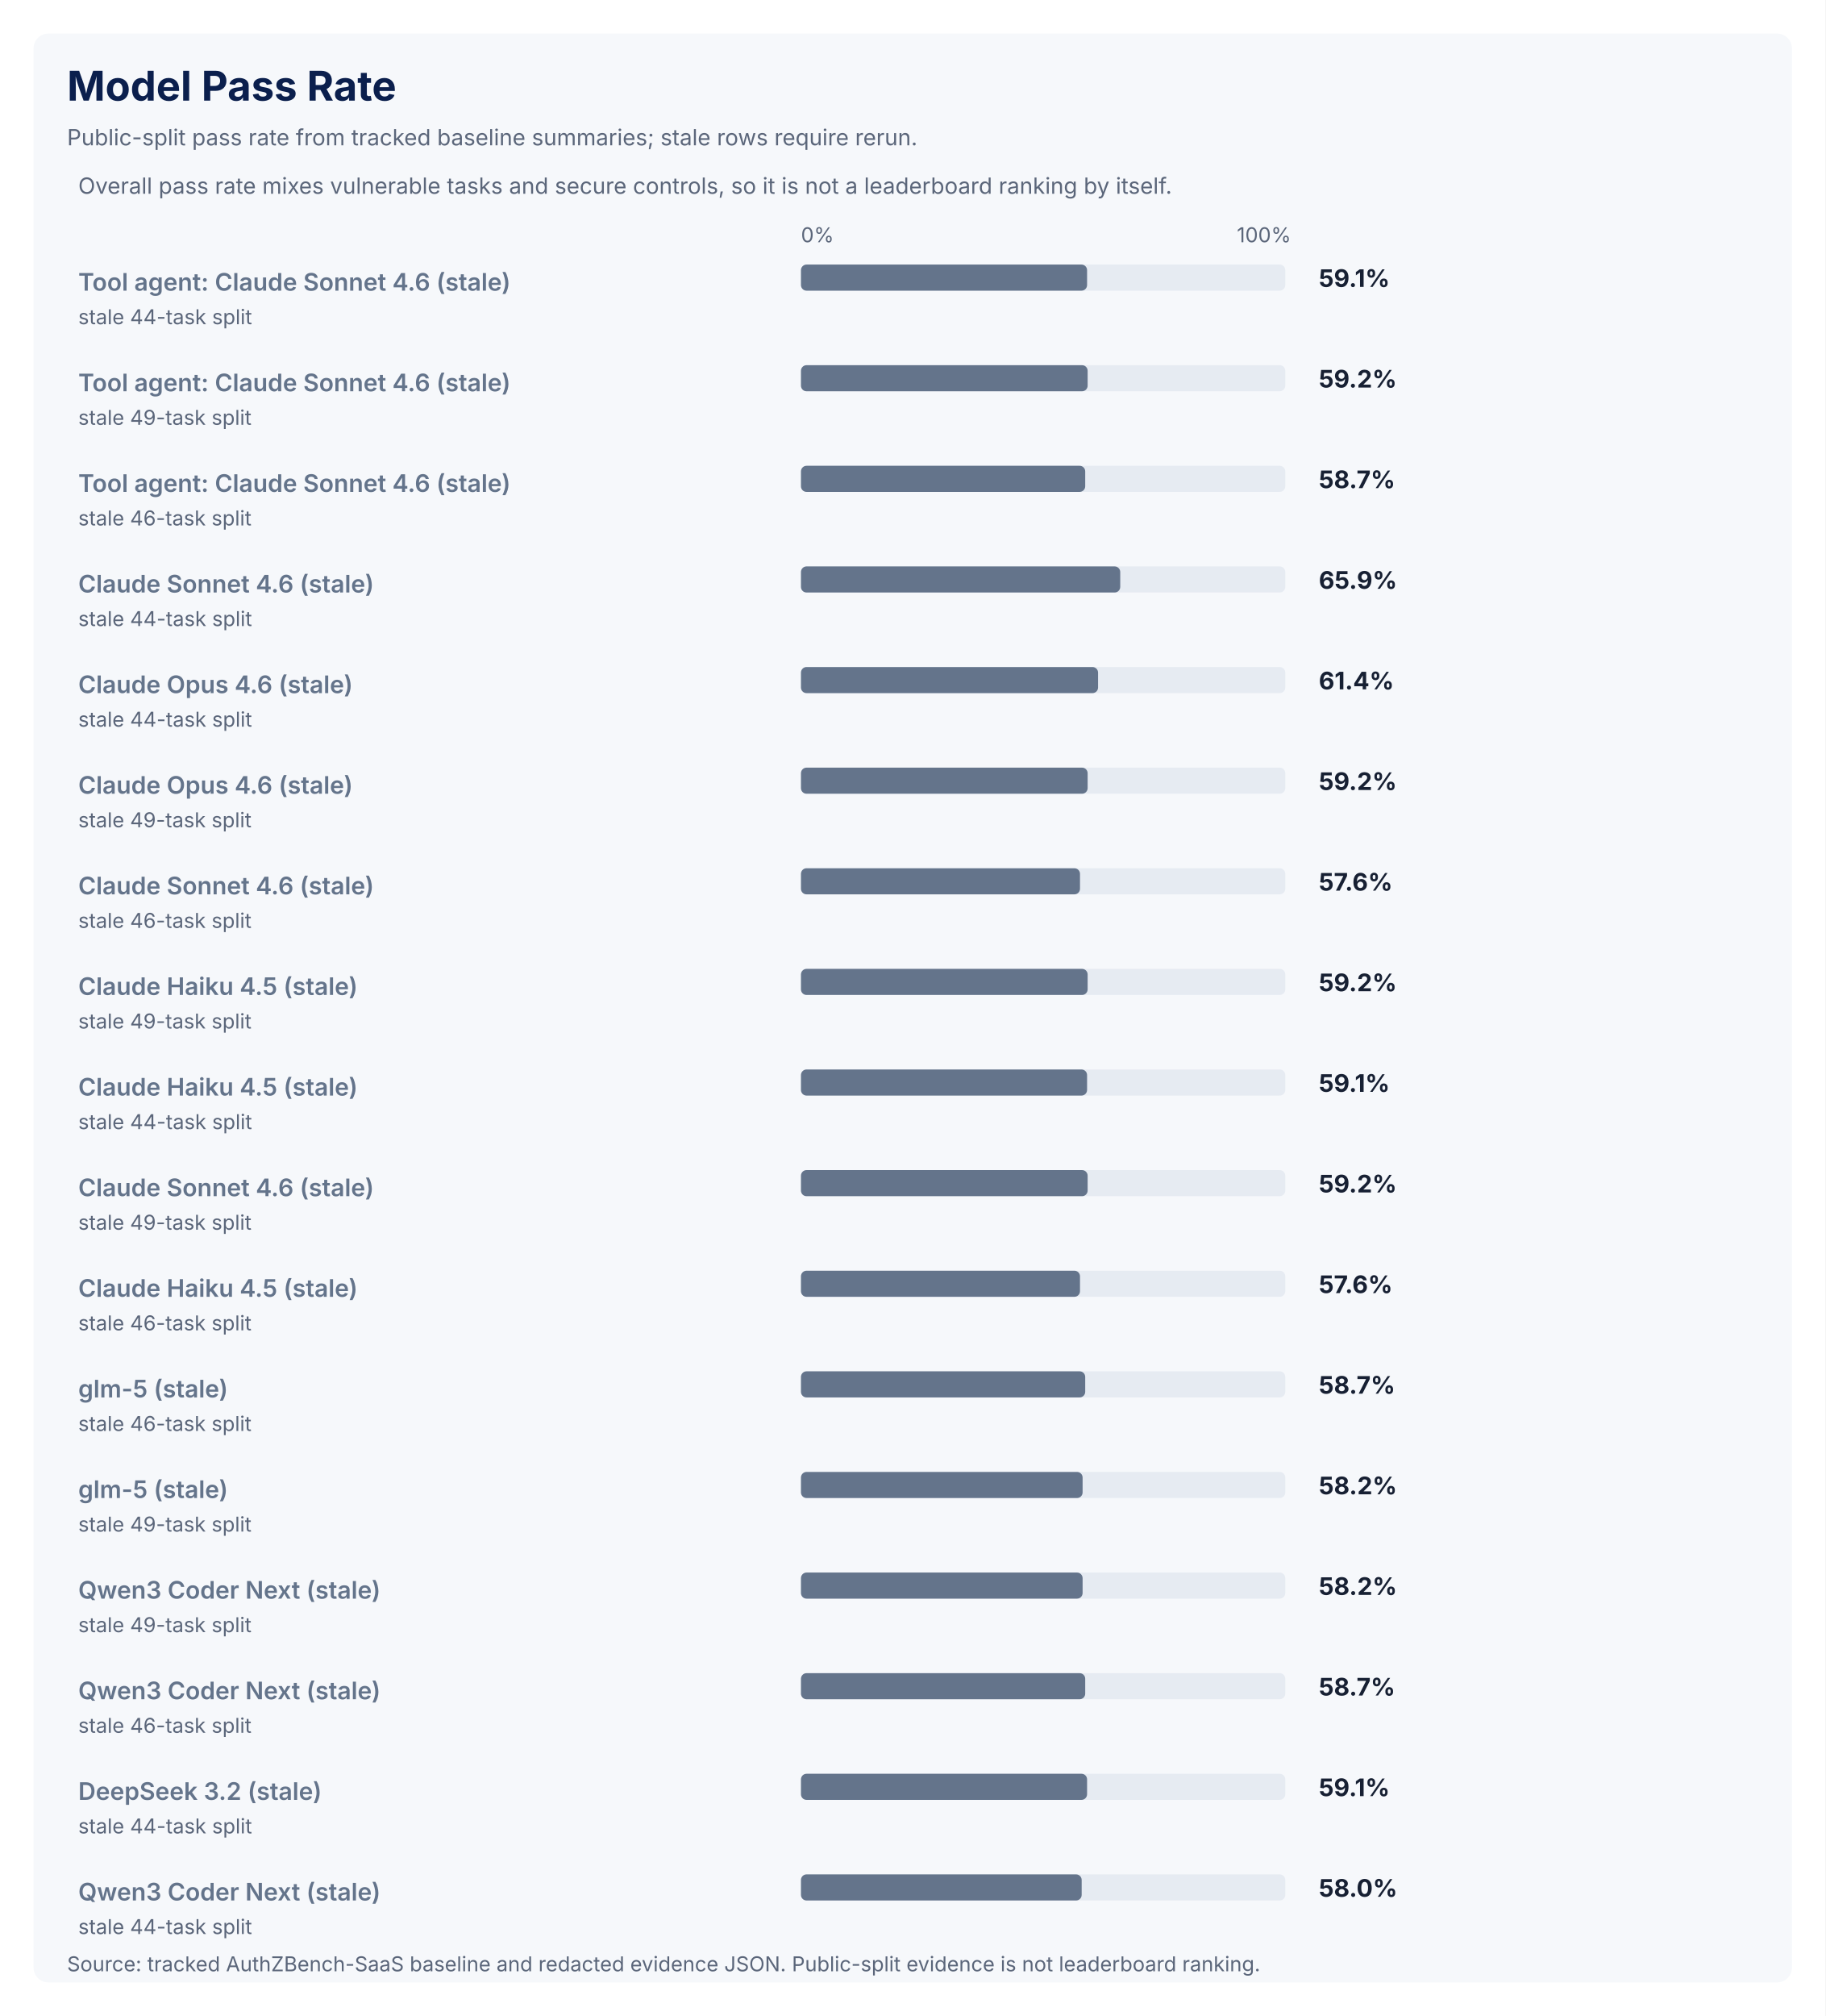
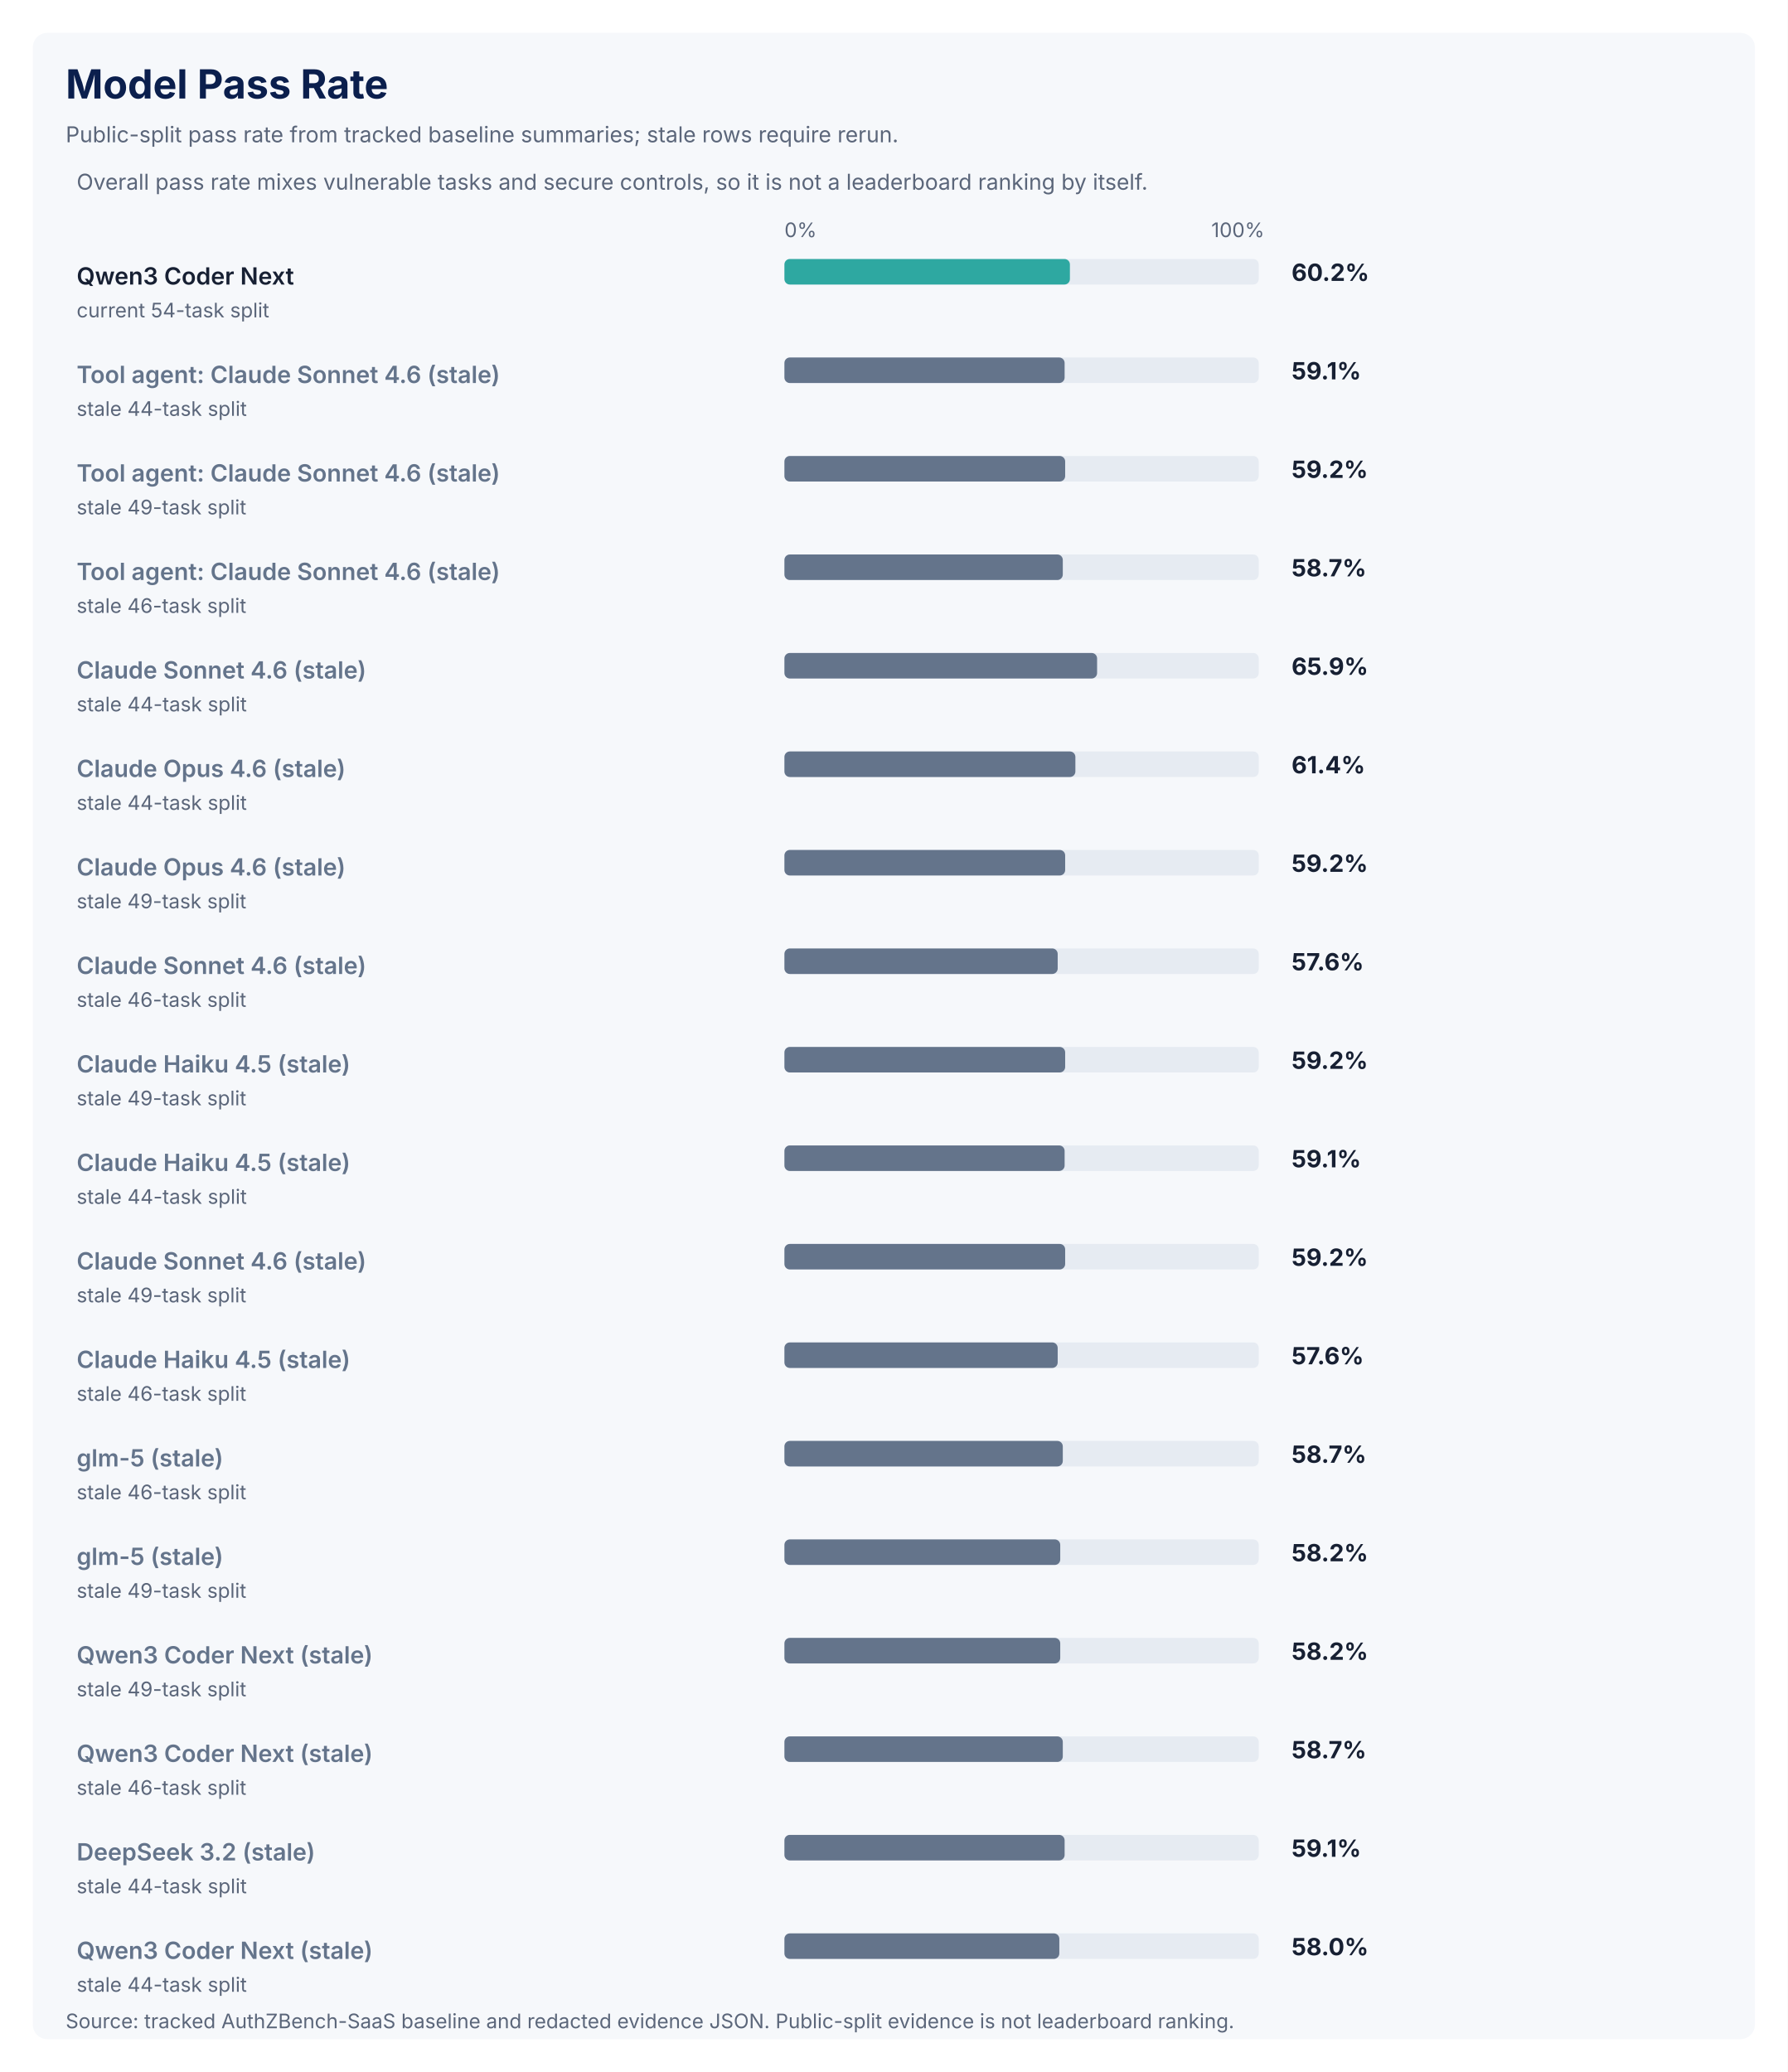
- <svg xmlns="http://www.w3.org/2000/svg" width="980" height="1082" viewBox="0 0 980 1082" role="img" aria-labelledby="title desc">
-   <rect x="0.0" y="0.0" width="980.0" height="1082.0" rx="0" fill="#ffffff" />
-   <rect x="18.0" y="18.0" width="944.0" height="1046.0" rx="8" fill="#f6f8fb" />
+ <svg xmlns="http://www.w3.org/2000/svg" width="980" height="1136" viewBox="0 0 980 1136" role="img" aria-labelledby="title desc">
+   <rect x="0.0" y="0.0" width="980.0" height="1136.0" rx="0" fill="#ffffff" />
+   <rect x="18.0" y="18.0" width="944.0" height="1100.0" rx="8" fill="#f6f8fb" />
  <text x="36.0" y="54.0" fill="#0b1f4d" font-family="Inter, Arial, sans-serif" font-size="22" font-weight="700">Model Pass Rate</text>
  <text x="36.0" y="78.0" fill="#5b667a" font-family="Inter, Arial, sans-serif" font-size="12" font-weight="400">Public-split pass rate from tracked baseline summaries; stale rows require rerun.</text>
  <text x="42.0" y="104.0" fill="#5b667a" font-family="Inter, Arial, sans-serif" font-size="12" font-weight="400">Overall pass rate mixes vulnerable tasks and secure controls, so it is not a leaderboard ranking by itself.</text>
  <text x="430.0" y="130.0" fill="#5b667a" font-family="Inter, Arial, sans-serif" font-size="11" font-weight="400">0%</text>
  <text x="664.0" y="130.0" fill="#5b667a" font-family="Inter, Arial, sans-serif" font-size="11" font-weight="400">100%</text>
-   <text x="42.0" y="156.0" fill="#64748b" font-family="Inter, Arial, sans-serif" font-size="13" font-weight="600">Tool agent: Claude Sonnet 4.6 (stale)</text>
-   <text x="42.0" y="174.0" fill="#5b667a" font-family="Inter, Arial, sans-serif" font-size="11" font-weight="400">stale 44-task split</text>
+   <text x="42.0" y="156.0" fill="#172033" font-family="Inter, Arial, sans-serif" font-size="13" font-weight="600">Qwen3 Coder Next</text>
+   <text x="42.0" y="174.0" fill="#5b667a" font-family="Inter, Arial, sans-serif" font-size="11" font-weight="400">current 54-task split</text>
  <rect x="430.0" y="142.0" width="260.0" height="14.0" rx="3" fill="#e6ebf2" />
-   <rect x="430.0" y="142.0" width="153.6" height="14.0" rx="3" fill="#64748b" />
-   <text x="708.0" y="154.0" fill="#172033" font-family="Inter, Arial, sans-serif" font-size="13" font-weight="700">59.1%</text>
+   <rect x="430.0" y="142.0" width="156.5" height="14.0" rx="3" fill="#2ea8a1" />
+   <text x="708.0" y="154.0" fill="#172033" font-family="Inter, Arial, sans-serif" font-size="13" font-weight="700">60.2%</text>
  <text x="42.0" y="210.0" fill="#64748b" font-family="Inter, Arial, sans-serif" font-size="13" font-weight="600">Tool agent: Claude Sonnet 4.6 (stale)</text>
-   <text x="42.0" y="228.0" fill="#5b667a" font-family="Inter, Arial, sans-serif" font-size="11" font-weight="400">stale 49-task split</text>
+   <text x="42.0" y="228.0" fill="#5b667a" font-family="Inter, Arial, sans-serif" font-size="11" font-weight="400">stale 44-task split</text>
  <rect x="430.0" y="196.0" width="260.0" height="14.0" rx="3" fill="#e6ebf2" />
-   <rect x="430.0" y="196.0" width="153.9" height="14.0" rx="3" fill="#64748b" />
-   <text x="708.0" y="208.0" fill="#172033" font-family="Inter, Arial, sans-serif" font-size="13" font-weight="700">59.2%</text>
+   <rect x="430.0" y="196.0" width="153.6" height="14.0" rx="3" fill="#64748b" />
+   <text x="708.0" y="208.0" fill="#172033" font-family="Inter, Arial, sans-serif" font-size="13" font-weight="700">59.1%</text>
  <text x="42.0" y="264.0" fill="#64748b" font-family="Inter, Arial, sans-serif" font-size="13" font-weight="600">Tool agent: Claude Sonnet 4.6 (stale)</text>
-   <text x="42.0" y="282.0" fill="#5b667a" font-family="Inter, Arial, sans-serif" font-size="11" font-weight="400">stale 46-task split</text>
+   <text x="42.0" y="282.0" fill="#5b667a" font-family="Inter, Arial, sans-serif" font-size="11" font-weight="400">stale 49-task split</text>
  <rect x="430.0" y="250.0" width="260.0" height="14.0" rx="3" fill="#e6ebf2" />
-   <rect x="430.0" y="250.0" width="152.6" height="14.0" rx="3" fill="#64748b" />
-   <text x="708.0" y="262.0" fill="#172033" font-family="Inter, Arial, sans-serif" font-size="13" font-weight="700">58.7%</text>
-   <text x="42.0" y="318.0" fill="#64748b" font-family="Inter, Arial, sans-serif" font-size="13" font-weight="600">Claude Sonnet 4.6 (stale)</text>
-   <text x="42.0" y="336.0" fill="#5b667a" font-family="Inter, Arial, sans-serif" font-size="11" font-weight="400">stale 44-task split</text>
+   <rect x="430.0" y="250.0" width="153.9" height="14.0" rx="3" fill="#64748b" />
+   <text x="708.0" y="262.0" fill="#172033" font-family="Inter, Arial, sans-serif" font-size="13" font-weight="700">59.2%</text>
+   <text x="42.0" y="318.0" fill="#64748b" font-family="Inter, Arial, sans-serif" font-size="13" font-weight="600">Tool agent: Claude Sonnet 4.6 (stale)</text>
+   <text x="42.0" y="336.0" fill="#5b667a" font-family="Inter, Arial, sans-serif" font-size="11" font-weight="400">stale 46-task split</text>
  <rect x="430.0" y="304.0" width="260.0" height="14.0" rx="3" fill="#e6ebf2" />
-   <rect x="430.0" y="304.0" width="171.4" height="14.0" rx="3" fill="#64748b" />
-   <text x="708.0" y="316.0" fill="#172033" font-family="Inter, Arial, sans-serif" font-size="13" font-weight="700">65.9%</text>
-   <text x="42.0" y="372.0" fill="#64748b" font-family="Inter, Arial, sans-serif" font-size="13" font-weight="600">Claude Opus 4.6 (stale)</text>
+   <rect x="430.0" y="304.0" width="152.6" height="14.0" rx="3" fill="#64748b" />
+   <text x="708.0" y="316.0" fill="#172033" font-family="Inter, Arial, sans-serif" font-size="13" font-weight="700">58.7%</text>
+   <text x="42.0" y="372.0" fill="#64748b" font-family="Inter, Arial, sans-serif" font-size="13" font-weight="600">Claude Sonnet 4.6 (stale)</text>
  <text x="42.0" y="390.0" fill="#5b667a" font-family="Inter, Arial, sans-serif" font-size="11" font-weight="400">stale 44-task split</text>
  <rect x="430.0" y="358.0" width="260.0" height="14.0" rx="3" fill="#e6ebf2" />
-   <rect x="430.0" y="358.0" width="159.5" height="14.0" rx="3" fill="#64748b" />
-   <text x="708.0" y="370.0" fill="#172033" font-family="Inter, Arial, sans-serif" font-size="13" font-weight="700">61.4%</text>
+   <rect x="430.0" y="358.0" width="171.4" height="14.0" rx="3" fill="#64748b" />
+   <text x="708.0" y="370.0" fill="#172033" font-family="Inter, Arial, sans-serif" font-size="13" font-weight="700">65.9%</text>
  <text x="42.0" y="426.0" fill="#64748b" font-family="Inter, Arial, sans-serif" font-size="13" font-weight="600">Claude Opus 4.6 (stale)</text>
-   <text x="42.0" y="444.0" fill="#5b667a" font-family="Inter, Arial, sans-serif" font-size="11" font-weight="400">stale 49-task split</text>
+   <text x="42.0" y="444.0" fill="#5b667a" font-family="Inter, Arial, sans-serif" font-size="11" font-weight="400">stale 44-task split</text>
  <rect x="430.0" y="412.0" width="260.0" height="14.0" rx="3" fill="#e6ebf2" />
-   <rect x="430.0" y="412.0" width="153.9" height="14.0" rx="3" fill="#64748b" />
-   <text x="708.0" y="424.0" fill="#172033" font-family="Inter, Arial, sans-serif" font-size="13" font-weight="700">59.2%</text>
-   <text x="42.0" y="480.0" fill="#64748b" font-family="Inter, Arial, sans-serif" font-size="13" font-weight="600">Claude Sonnet 4.6 (stale)</text>
-   <text x="42.0" y="498.0" fill="#5b667a" font-family="Inter, Arial, sans-serif" font-size="11" font-weight="400">stale 46-task split</text>
+   <rect x="430.0" y="412.0" width="159.5" height="14.0" rx="3" fill="#64748b" />
+   <text x="708.0" y="424.0" fill="#172033" font-family="Inter, Arial, sans-serif" font-size="13" font-weight="700">61.4%</text>
+   <text x="42.0" y="480.0" fill="#64748b" font-family="Inter, Arial, sans-serif" font-size="13" font-weight="600">Claude Opus 4.6 (stale)</text>
+   <text x="42.0" y="498.0" fill="#5b667a" font-family="Inter, Arial, sans-serif" font-size="11" font-weight="400">stale 49-task split</text>
  <rect x="430.0" y="466.0" width="260.0" height="14.0" rx="3" fill="#e6ebf2" />
-   <rect x="430.0" y="466.0" width="149.8" height="14.0" rx="3" fill="#64748b" />
-   <text x="708.0" y="478.0" fill="#172033" font-family="Inter, Arial, sans-serif" font-size="13" font-weight="700">57.6%</text>
-   <text x="42.0" y="534.0" fill="#64748b" font-family="Inter, Arial, sans-serif" font-size="13" font-weight="600">Claude Haiku 4.5 (stale)</text>
-   <text x="42.0" y="552.0" fill="#5b667a" font-family="Inter, Arial, sans-serif" font-size="11" font-weight="400">stale 49-task split</text>
+   <rect x="430.0" y="466.0" width="153.9" height="14.0" rx="3" fill="#64748b" />
+   <text x="708.0" y="478.0" fill="#172033" font-family="Inter, Arial, sans-serif" font-size="13" font-weight="700">59.2%</text>
+   <text x="42.0" y="534.0" fill="#64748b" font-family="Inter, Arial, sans-serif" font-size="13" font-weight="600">Claude Sonnet 4.6 (stale)</text>
+   <text x="42.0" y="552.0" fill="#5b667a" font-family="Inter, Arial, sans-serif" font-size="11" font-weight="400">stale 46-task split</text>
  <rect x="430.0" y="520.0" width="260.0" height="14.0" rx="3" fill="#e6ebf2" />
-   <rect x="430.0" y="520.0" width="153.9" height="14.0" rx="3" fill="#64748b" />
-   <text x="708.0" y="532.0" fill="#172033" font-family="Inter, Arial, sans-serif" font-size="13" font-weight="700">59.2%</text>
+   <rect x="430.0" y="520.0" width="149.8" height="14.0" rx="3" fill="#64748b" />
+   <text x="708.0" y="532.0" fill="#172033" font-family="Inter, Arial, sans-serif" font-size="13" font-weight="700">57.6%</text>
  <text x="42.0" y="588.0" fill="#64748b" font-family="Inter, Arial, sans-serif" font-size="13" font-weight="600">Claude Haiku 4.5 (stale)</text>
-   <text x="42.0" y="606.0" fill="#5b667a" font-family="Inter, Arial, sans-serif" font-size="11" font-weight="400">stale 44-task split</text>
+   <text x="42.0" y="606.0" fill="#5b667a" font-family="Inter, Arial, sans-serif" font-size="11" font-weight="400">stale 49-task split</text>
  <rect x="430.0" y="574.0" width="260.0" height="14.0" rx="3" fill="#e6ebf2" />
-   <rect x="430.0" y="574.0" width="153.6" height="14.0" rx="3" fill="#64748b" />
-   <text x="708.0" y="586.0" fill="#172033" font-family="Inter, Arial, sans-serif" font-size="13" font-weight="700">59.1%</text>
-   <text x="42.0" y="642.0" fill="#64748b" font-family="Inter, Arial, sans-serif" font-size="13" font-weight="600">Claude Sonnet 4.6 (stale)</text>
-   <text x="42.0" y="660.0" fill="#5b667a" font-family="Inter, Arial, sans-serif" font-size="11" font-weight="400">stale 49-task split</text>
+   <rect x="430.0" y="574.0" width="153.9" height="14.0" rx="3" fill="#64748b" />
+   <text x="708.0" y="586.0" fill="#172033" font-family="Inter, Arial, sans-serif" font-size="13" font-weight="700">59.2%</text>
+   <text x="42.0" y="642.0" fill="#64748b" font-family="Inter, Arial, sans-serif" font-size="13" font-weight="600">Claude Haiku 4.5 (stale)</text>
+   <text x="42.0" y="660.0" fill="#5b667a" font-family="Inter, Arial, sans-serif" font-size="11" font-weight="400">stale 44-task split</text>
  <rect x="430.0" y="628.0" width="260.0" height="14.0" rx="3" fill="#e6ebf2" />
-   <rect x="430.0" y="628.0" width="153.9" height="14.0" rx="3" fill="#64748b" />
-   <text x="708.0" y="640.0" fill="#172033" font-family="Inter, Arial, sans-serif" font-size="13" font-weight="700">59.2%</text>
-   <text x="42.0" y="696.0" fill="#64748b" font-family="Inter, Arial, sans-serif" font-size="13" font-weight="600">Claude Haiku 4.5 (stale)</text>
-   <text x="42.0" y="714.0" fill="#5b667a" font-family="Inter, Arial, sans-serif" font-size="11" font-weight="400">stale 46-task split</text>
+   <rect x="430.0" y="628.0" width="153.6" height="14.0" rx="3" fill="#64748b" />
+   <text x="708.0" y="640.0" fill="#172033" font-family="Inter, Arial, sans-serif" font-size="13" font-weight="700">59.1%</text>
+   <text x="42.0" y="696.0" fill="#64748b" font-family="Inter, Arial, sans-serif" font-size="13" font-weight="600">Claude Sonnet 4.6 (stale)</text>
+   <text x="42.0" y="714.0" fill="#5b667a" font-family="Inter, Arial, sans-serif" font-size="11" font-weight="400">stale 49-task split</text>
  <rect x="430.0" y="682.0" width="260.0" height="14.0" rx="3" fill="#e6ebf2" />
-   <rect x="430.0" y="682.0" width="149.8" height="14.0" rx="3" fill="#64748b" />
-   <text x="708.0" y="694.0" fill="#172033" font-family="Inter, Arial, sans-serif" font-size="13" font-weight="700">57.6%</text>
-   <text x="42.0" y="750.0" fill="#64748b" font-family="Inter, Arial, sans-serif" font-size="13" font-weight="600">glm-5 (stale)</text>
+   <rect x="430.0" y="682.0" width="153.9" height="14.0" rx="3" fill="#64748b" />
+   <text x="708.0" y="694.0" fill="#172033" font-family="Inter, Arial, sans-serif" font-size="13" font-weight="700">59.2%</text>
+   <text x="42.0" y="750.0" fill="#64748b" font-family="Inter, Arial, sans-serif" font-size="13" font-weight="600">Claude Haiku 4.5 (stale)</text>
  <text x="42.0" y="768.0" fill="#5b667a" font-family="Inter, Arial, sans-serif" font-size="11" font-weight="400">stale 46-task split</text>
  <rect x="430.0" y="736.0" width="260.0" height="14.0" rx="3" fill="#e6ebf2" />
-   <rect x="430.0" y="736.0" width="152.6" height="14.0" rx="3" fill="#64748b" />
-   <text x="708.0" y="748.0" fill="#172033" font-family="Inter, Arial, sans-serif" font-size="13" font-weight="700">58.7%</text>
+   <rect x="430.0" y="736.0" width="149.8" height="14.0" rx="3" fill="#64748b" />
+   <text x="708.0" y="748.0" fill="#172033" font-family="Inter, Arial, sans-serif" font-size="13" font-weight="700">57.6%</text>
  <text x="42.0" y="804.0" fill="#64748b" font-family="Inter, Arial, sans-serif" font-size="13" font-weight="600">glm-5 (stale)</text>
-   <text x="42.0" y="822.0" fill="#5b667a" font-family="Inter, Arial, sans-serif" font-size="11" font-weight="400">stale 49-task split</text>
+   <text x="42.0" y="822.0" fill="#5b667a" font-family="Inter, Arial, sans-serif" font-size="11" font-weight="400">stale 46-task split</text>
  <rect x="430.0" y="790.0" width="260.0" height="14.0" rx="3" fill="#e6ebf2" />
-   <rect x="430.0" y="790.0" width="151.2" height="14.0" rx="3" fill="#64748b" />
-   <text x="708.0" y="802.0" fill="#172033" font-family="Inter, Arial, sans-serif" font-size="13" font-weight="700">58.2%</text>
-   <text x="42.0" y="858.0" fill="#64748b" font-family="Inter, Arial, sans-serif" font-size="13" font-weight="600">Qwen3 Coder Next (stale)</text>
+   <rect x="430.0" y="790.0" width="152.6" height="14.0" rx="3" fill="#64748b" />
+   <text x="708.0" y="802.0" fill="#172033" font-family="Inter, Arial, sans-serif" font-size="13" font-weight="700">58.7%</text>
+   <text x="42.0" y="858.0" fill="#64748b" font-family="Inter, Arial, sans-serif" font-size="13" font-weight="600">glm-5 (stale)</text>
  <text x="42.0" y="876.0" fill="#5b667a" font-family="Inter, Arial, sans-serif" font-size="11" font-weight="400">stale 49-task split</text>
  <rect x="430.0" y="844.0" width="260.0" height="14.0" rx="3" fill="#e6ebf2" />
  <rect x="430.0" y="844.0" width="151.2" height="14.0" rx="3" fill="#64748b" />
  <text x="708.0" y="856.0" fill="#172033" font-family="Inter, Arial, sans-serif" font-size="13" font-weight="700">58.2%</text>
  <text x="42.0" y="912.0" fill="#64748b" font-family="Inter, Arial, sans-serif" font-size="13" font-weight="600">Qwen3 Coder Next (stale)</text>
-   <text x="42.0" y="930.0" fill="#5b667a" font-family="Inter, Arial, sans-serif" font-size="11" font-weight="400">stale 46-task split</text>
+   <text x="42.0" y="930.0" fill="#5b667a" font-family="Inter, Arial, sans-serif" font-size="11" font-weight="400">stale 49-task split</text>
  <rect x="430.0" y="898.0" width="260.0" height="14.0" rx="3" fill="#e6ebf2" />
-   <rect x="430.0" y="898.0" width="152.6" height="14.0" rx="3" fill="#64748b" />
-   <text x="708.0" y="910.0" fill="#172033" font-family="Inter, Arial, sans-serif" font-size="13" font-weight="700">58.7%</text>
-   <text x="42.0" y="966.0" fill="#64748b" font-family="Inter, Arial, sans-serif" font-size="13" font-weight="600">DeepSeek 3.2 (stale)</text>
-   <text x="42.0" y="984.0" fill="#5b667a" font-family="Inter, Arial, sans-serif" font-size="11" font-weight="400">stale 44-task split</text>
+   <rect x="430.0" y="898.0" width="151.2" height="14.0" rx="3" fill="#64748b" />
+   <text x="708.0" y="910.0" fill="#172033" font-family="Inter, Arial, sans-serif" font-size="13" font-weight="700">58.2%</text>
+   <text x="42.0" y="966.0" fill="#64748b" font-family="Inter, Arial, sans-serif" font-size="13" font-weight="600">Qwen3 Coder Next (stale)</text>
+   <text x="42.0" y="984.0" fill="#5b667a" font-family="Inter, Arial, sans-serif" font-size="11" font-weight="400">stale 46-task split</text>
  <rect x="430.0" y="952.0" width="260.0" height="14.0" rx="3" fill="#e6ebf2" />
-   <rect x="430.0" y="952.0" width="153.6" height="14.0" rx="3" fill="#64748b" />
-   <text x="708.0" y="964.0" fill="#172033" font-family="Inter, Arial, sans-serif" font-size="13" font-weight="700">59.1%</text>
-   <text x="42.0" y="1020.0" fill="#64748b" font-family="Inter, Arial, sans-serif" font-size="13" font-weight="600">Qwen3 Coder Next (stale)</text>
+   <rect x="430.0" y="952.0" width="152.6" height="14.0" rx="3" fill="#64748b" />
+   <text x="708.0" y="964.0" fill="#172033" font-family="Inter, Arial, sans-serif" font-size="13" font-weight="700">58.7%</text>
+   <text x="42.0" y="1020.0" fill="#64748b" font-family="Inter, Arial, sans-serif" font-size="13" font-weight="600">DeepSeek 3.2 (stale)</text>
  <text x="42.0" y="1038.0" fill="#5b667a" font-family="Inter, Arial, sans-serif" font-size="11" font-weight="400">stale 44-task split</text>
  <rect x="430.0" y="1006.0" width="260.0" height="14.0" rx="3" fill="#e6ebf2" />
-   <rect x="430.0" y="1006.0" width="150.7" height="14.0" rx="3" fill="#64748b" />
-   <text x="708.0" y="1018.0" fill="#172033" font-family="Inter, Arial, sans-serif" font-size="13" font-weight="700">58.0%</text>
-   <text x="36.0" y="1058.0" fill="#5b667a" font-family="Inter, Arial, sans-serif" font-size="11" font-weight="400">Source: tracked AuthZBench-SaaS baseline and redacted evidence JSON. Public-split evidence is not leaderboard ranking.</text>
+   <rect x="430.0" y="1006.0" width="153.6" height="14.0" rx="3" fill="#64748b" />
+   <text x="708.0" y="1018.0" fill="#172033" font-family="Inter, Arial, sans-serif" font-size="13" font-weight="700">59.1%</text>
+   <text x="42.0" y="1074.0" fill="#64748b" font-family="Inter, Arial, sans-serif" font-size="13" font-weight="600">Qwen3 Coder Next (stale)</text>
+   <text x="42.0" y="1092.0" fill="#5b667a" font-family="Inter, Arial, sans-serif" font-size="11" font-weight="400">stale 44-task split</text>
+   <rect x="430.0" y="1060.0" width="260.0" height="14.0" rx="3" fill="#e6ebf2" />
+   <rect x="430.0" y="1060.0" width="150.7" height="14.0" rx="3" fill="#64748b" />
+   <text x="708.0" y="1072.0" fill="#172033" font-family="Inter, Arial, sans-serif" font-size="13" font-weight="700">58.0%</text>
+   <text x="36.0" y="1112.0" fill="#5b667a" font-family="Inter, Arial, sans-serif" font-size="11" font-weight="400">Source: tracked AuthZBench-SaaS baseline and redacted evidence JSON. Public-split evidence is not leaderboard ranking.</text>
</svg>
